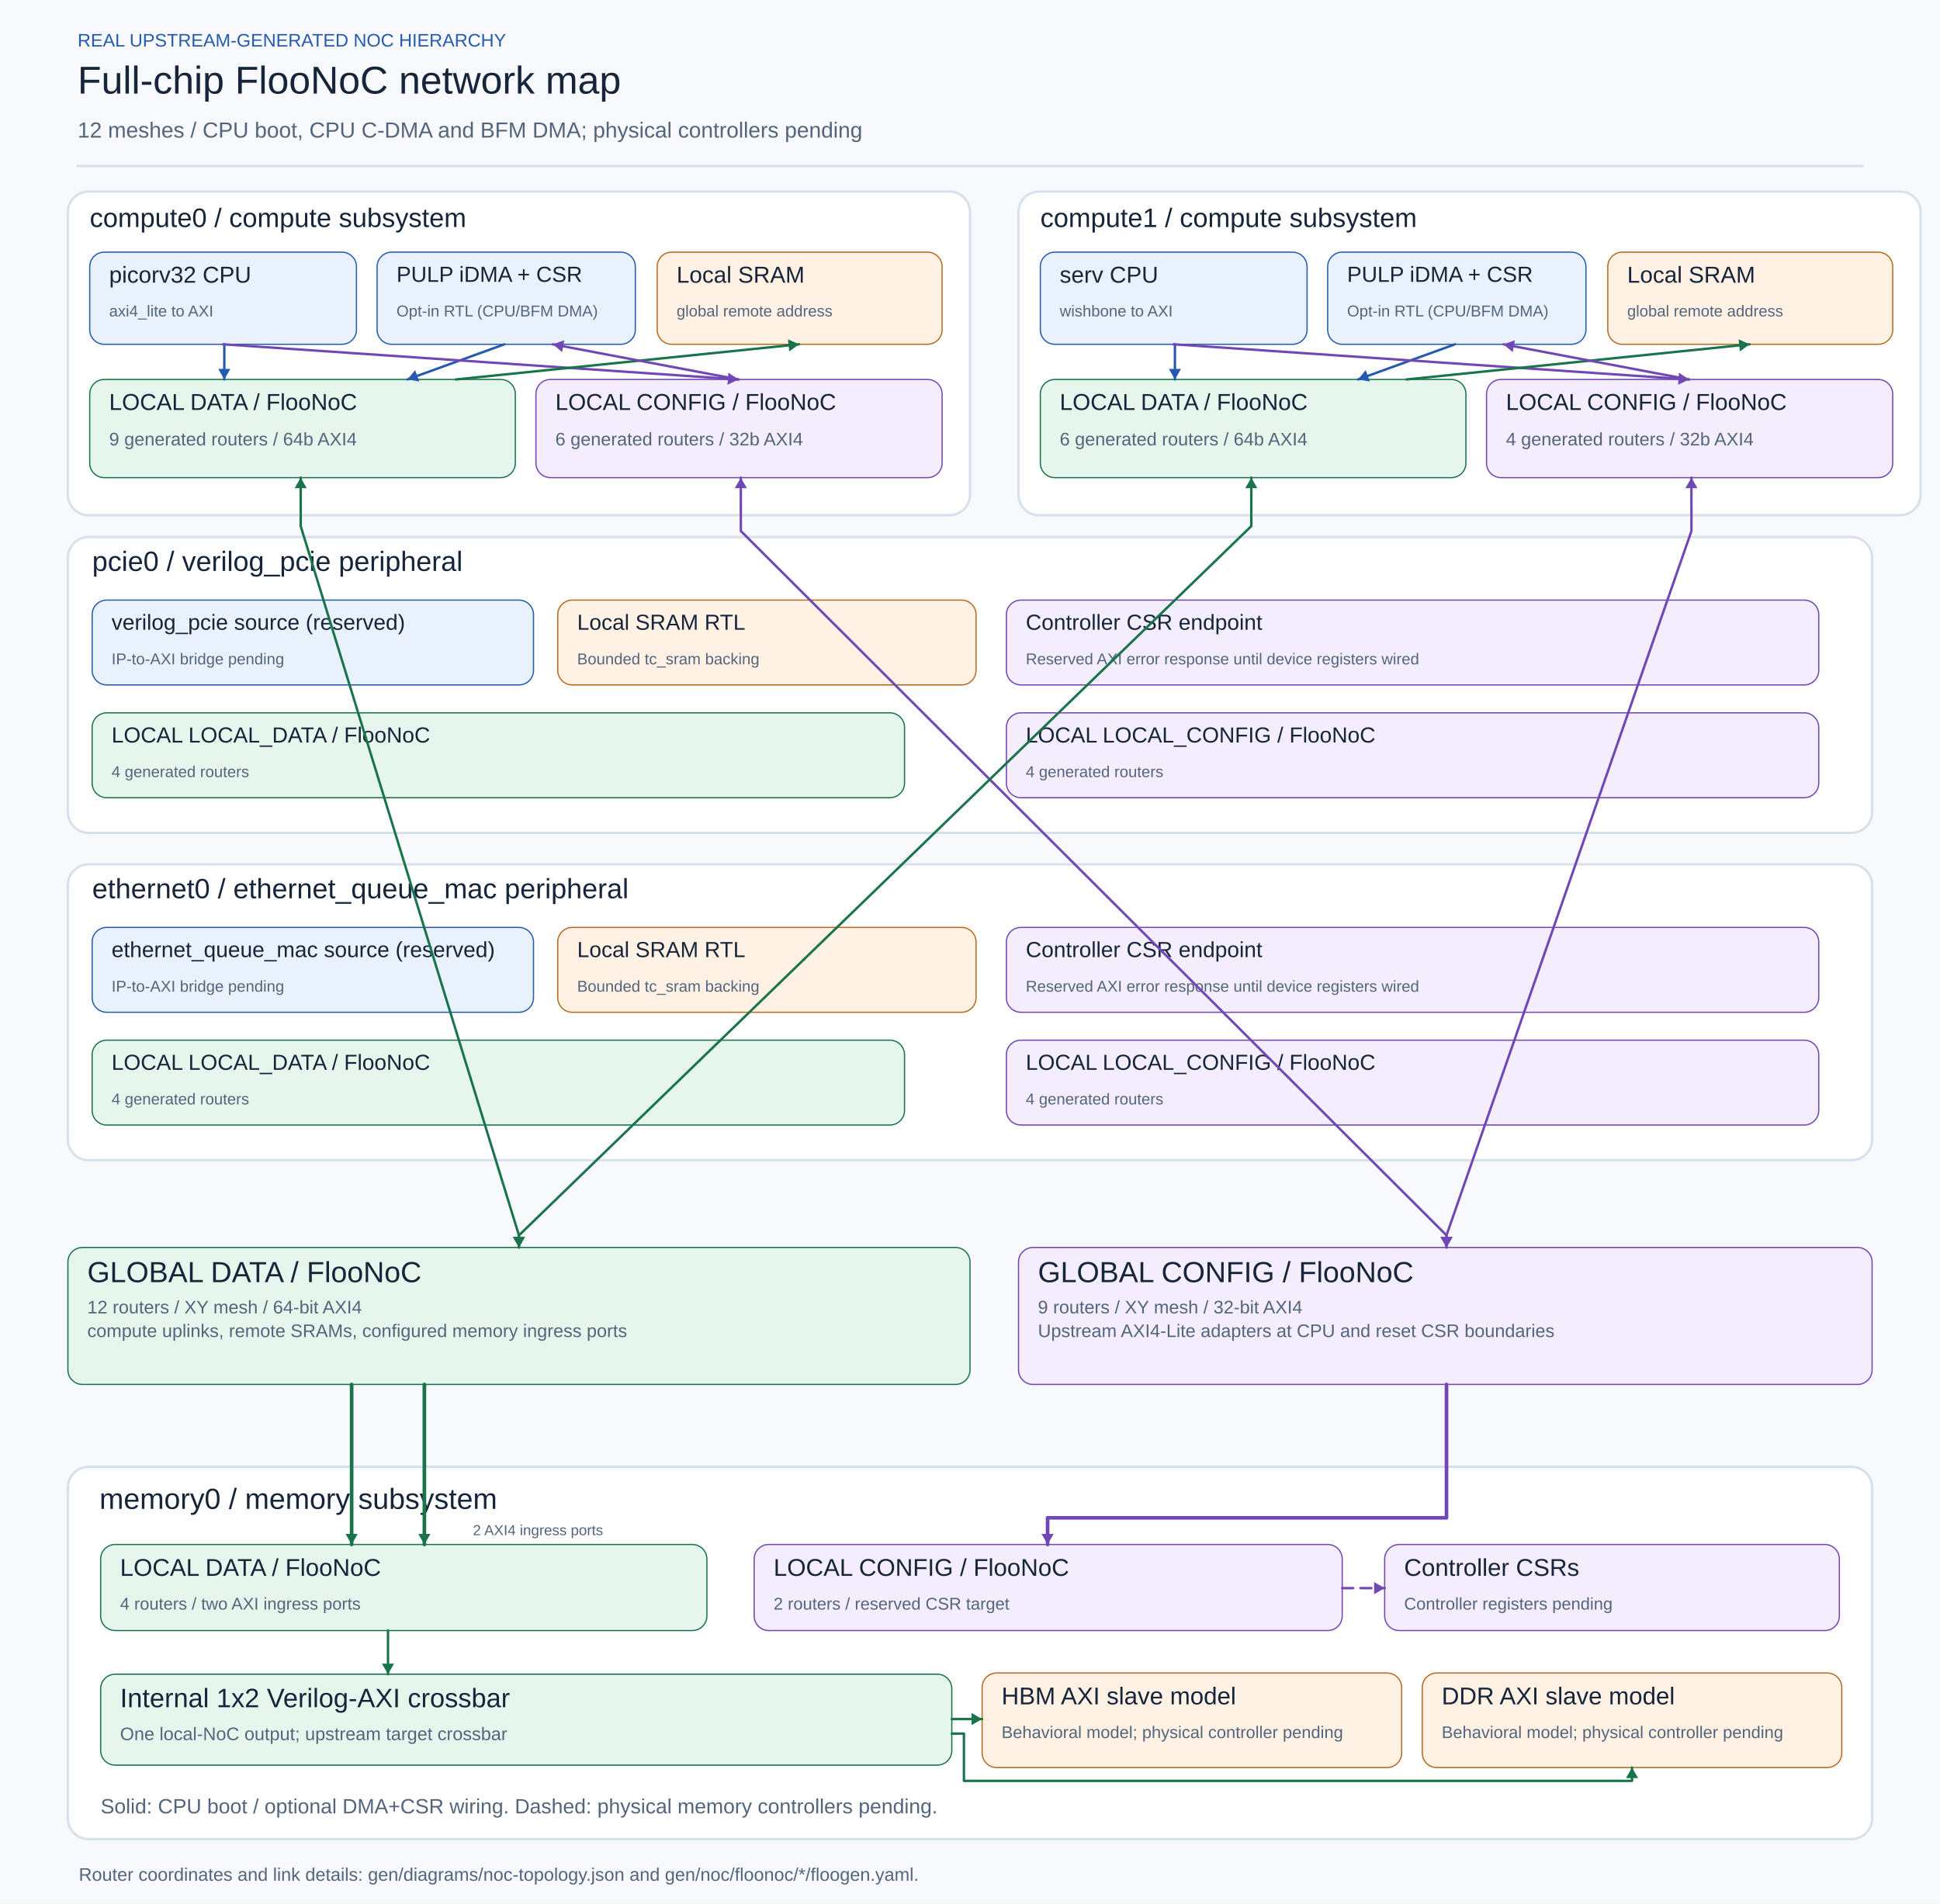
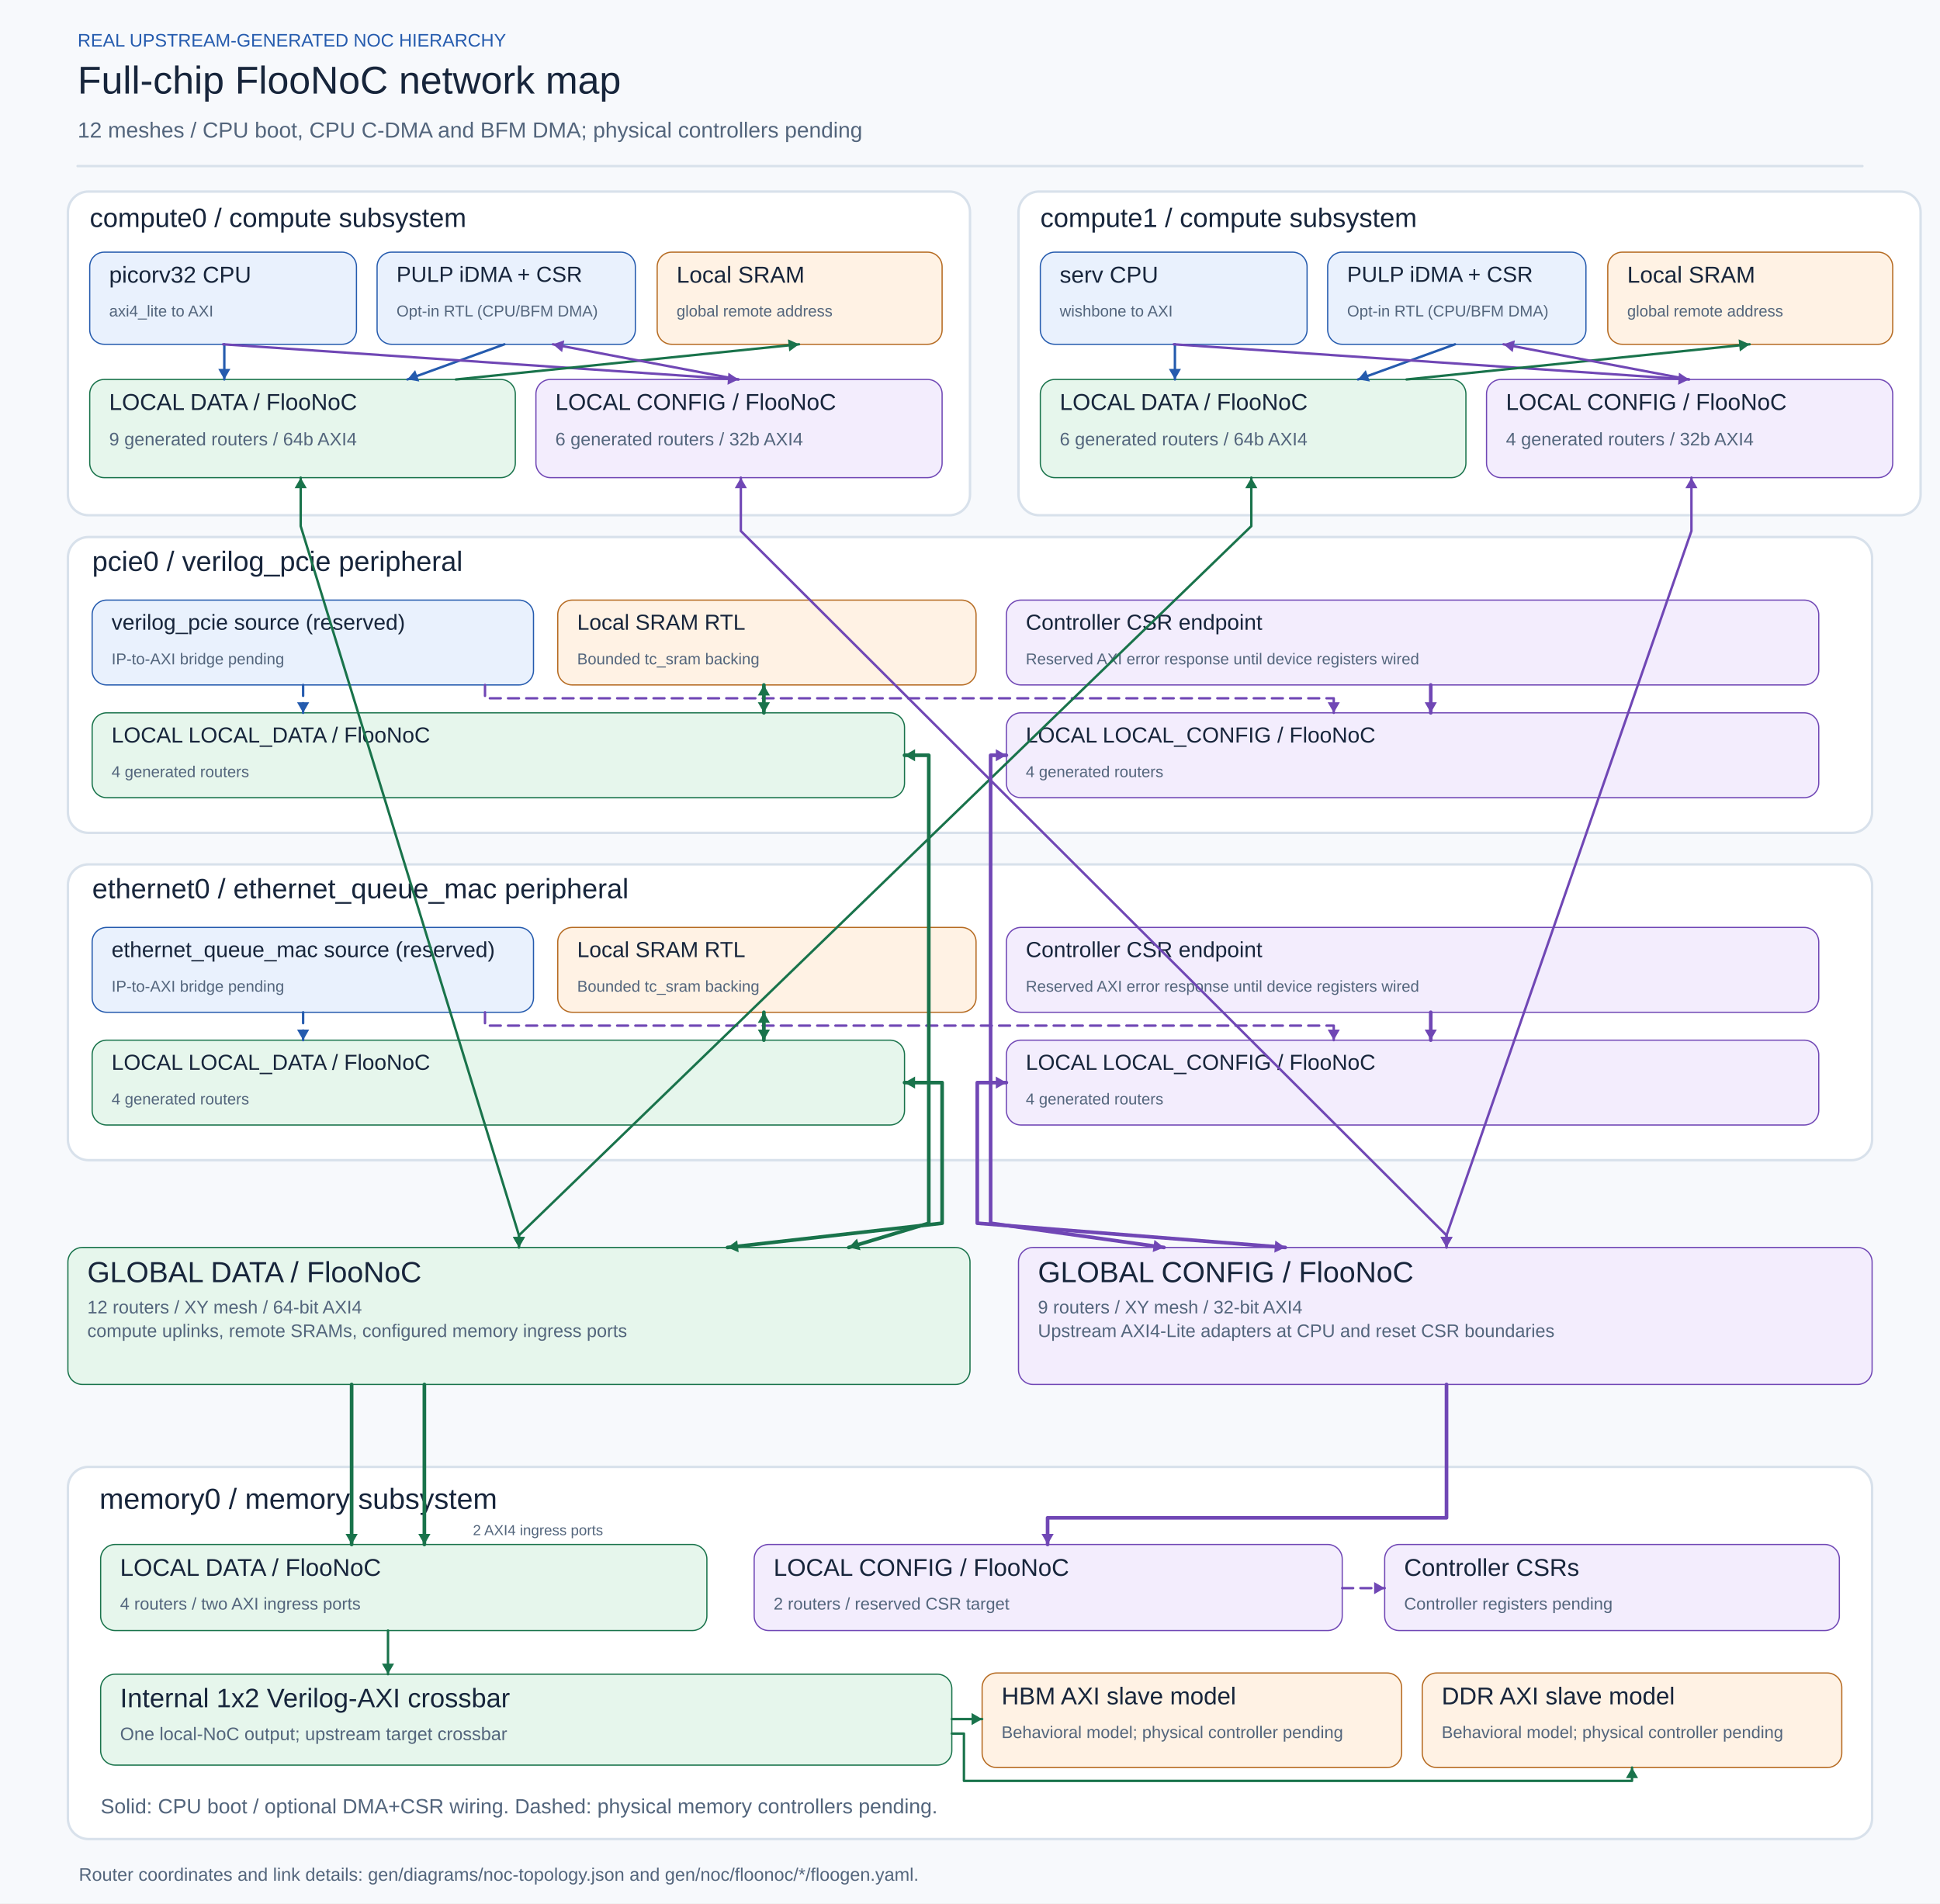
<svg xmlns="http://www.w3.org/2000/svg" width="1600" height="1570" viewBox="0 0 1600 1570" role="img" aria-label="Generated two-dimensional SoC diagram">
  <rect width="1600" height="1570" fill="#F7F9FC" />
  <text x="64.0" y="28.0" font-size="15" font-family="Arial, Helvetica, sans-serif" fill="#255BAE" text-anchor="start" dominant-baseline="hanging">REAL UPSTREAM-GENERATED NOC HIERARCHY</text>
  <text x="64.0" y="55.0" font-size="32" font-family="Arial, Helvetica, sans-serif" fill="#17253B" text-anchor="start" dominant-baseline="hanging">Full-chip FlooNoC network map</text>
  <text x="64.0" y="101.0" font-size="18" font-family="Arial, Helvetica, sans-serif" fill="#53657C" text-anchor="start" dominant-baseline="hanging">12 meshes / CPU boot, CPU C-DMA and BFM DMA; physical controllers pending</text>
  <polyline points="64.0,137.0 1536.0,137.0" fill="none" stroke="#D8E1EB" stroke-width="2" stroke-linecap="round" stroke-linejoin="round" />
  <rect x="56.0" y="158.0" width="744.0" height="267.0" rx="17.0" fill="#FFFFFF" stroke="#D8E1EB" stroke-width="2" />
  <text x="74.0" y="172.0" font-size="22" font-family="Arial, Helvetica, sans-serif" fill="#17253B" text-anchor="start" dominant-baseline="hanging">compute0 / compute subsystem</text>
  <rect x="74.0" y="208.0" width="220.0" height="76.0" rx="12.0" fill="#E9F1FD" stroke="#255BAE" stroke-width="1" />
  <text x="90.0" y="220.0" font-size="19" font-family="Arial, Helvetica, sans-serif" fill="#17253B" text-anchor="start" dominant-baseline="hanging">picorv32 CPU</text>
  <text x="90.0" y="252.0" font-size="13" font-family="Arial, Helvetica, sans-serif" fill="#53657C" text-anchor="start" dominant-baseline="hanging">axi4_lite to AXI</text>
  <rect x="311.0" y="208.0" width="213.0" height="76.0" rx="12.0" fill="#E9F1FD" stroke="#255BAE" stroke-width="1" />
  <text x="327.0" y="220.0" font-size="18" font-family="Arial, Helvetica, sans-serif" fill="#17253B" text-anchor="start" dominant-baseline="hanging">PULP iDMA + CSR</text>
  <text x="327.0" y="252.0" font-size="13" font-family="Arial, Helvetica, sans-serif" fill="#53657C" text-anchor="start" dominant-baseline="hanging">Opt-in RTL (CPU/BFM DMA)</text>
  <rect x="542.0" y="208.0" width="235.0" height="76.0" rx="12.0" fill="#FFF2E4" stroke="#B66B22" stroke-width="1" />
  <text x="558.0" y="220.0" font-size="19" font-family="Arial, Helvetica, sans-serif" fill="#17253B" text-anchor="start" dominant-baseline="hanging">Local SRAM</text>
  <text x="558.0" y="252.0" font-size="13" font-family="Arial, Helvetica, sans-serif" fill="#53657C" text-anchor="start" dominant-baseline="hanging">global remote address</text>
  <rect x="74.0" y="313.0" width="351.0" height="81.0" rx="12.0" fill="#E6F6EC" stroke="#19734B" stroke-width="1" />
  <text x="90.0" y="325.0" font-size="19" font-family="Arial, Helvetica, sans-serif" fill="#17253B" text-anchor="start" dominant-baseline="hanging">LOCAL DATA  /  FlooNoC</text>
  <text x="90.0" y="357.0" font-size="15" font-family="Arial, Helvetica, sans-serif" fill="#53657C" text-anchor="start" dominant-baseline="hanging">9 generated routers / 64b AXI4</text>
  <rect x="442.0" y="313.0" width="335.0" height="81.0" rx="12.0" fill="#F3EDFD" stroke="#7047B5" stroke-width="1" />
  <text x="458.0" y="325.0" font-size="19" font-family="Arial, Helvetica, sans-serif" fill="#17253B" text-anchor="start" dominant-baseline="hanging">LOCAL CONFIG  /  FlooNoC</text>
  <text x="458.0" y="357.0" font-size="15" font-family="Arial, Helvetica, sans-serif" fill="#53657C" text-anchor="start" dominant-baseline="hanging">6 generated routers / 32b AXI4</text>
  <polyline points="185.0,284.0 185.0,313.0" fill="none" stroke="#255BAE" stroke-width="2" stroke-linecap="round" stroke-linejoin="round" />
  <polygon points="185.0,313.0 180.0,304.3 190.0,304.3" fill="#255BAE" />
  <polyline points="416.0,284.0 336.0,313.0" fill="none" stroke="#255BAE" stroke-width="2" stroke-linecap="round" stroke-linejoin="round" />
  <polygon points="336.0,313.0 342.4,305.3 345.8,314.7" fill="#255BAE" />
  <polyline points="184.0,284.0 609.0,313.0" fill="none" stroke="#7047B5" stroke-width="2" stroke-linecap="round" stroke-linejoin="round" />
  <polygon points="609.0,313.0 600.0,317.4 600.7,307.4" fill="#7047B5" />
  <polyline points="376.0,313.0 659.0,284.0" fill="none" stroke="#19734B" stroke-width="2" stroke-linecap="round" stroke-linejoin="round" />
  <polygon points="659.0,284.0 650.9,289.9 649.9,279.9" fill="#19734B" />
  <polyline points="609.0,313.0 456.0,284.0" fill="none" stroke="#7047B5" stroke-width="2" stroke-linecap="round" stroke-linejoin="round" />
  <polygon points="456.0,284.0 465.4,280.7 463.6,290.5" fill="#7047B5" />
  <rect x="840.0" y="158.0" width="744.0" height="267.0" rx="17.0" fill="#FFFFFF" stroke="#D8E1EB" stroke-width="2" />
  <text x="858.0" y="172.0" font-size="22" font-family="Arial, Helvetica, sans-serif" fill="#17253B" text-anchor="start" dominant-baseline="hanging">compute1 / compute subsystem</text>
  <rect x="858.0" y="208.0" width="220.0" height="76.0" rx="12.0" fill="#E9F1FD" stroke="#255BAE" stroke-width="1" />
  <text x="874.0" y="220.0" font-size="19" font-family="Arial, Helvetica, sans-serif" fill="#17253B" text-anchor="start" dominant-baseline="hanging">serv CPU</text>
  <text x="874.0" y="252.0" font-size="13" font-family="Arial, Helvetica, sans-serif" fill="#53657C" text-anchor="start" dominant-baseline="hanging">wishbone to AXI</text>
  <rect x="1095.0" y="208.0" width="213.0" height="76.0" rx="12.0" fill="#E9F1FD" stroke="#255BAE" stroke-width="1" />
  <text x="1111.0" y="220.0" font-size="18" font-family="Arial, Helvetica, sans-serif" fill="#17253B" text-anchor="start" dominant-baseline="hanging">PULP iDMA + CSR</text>
  <text x="1111.0" y="252.0" font-size="13" font-family="Arial, Helvetica, sans-serif" fill="#53657C" text-anchor="start" dominant-baseline="hanging">Opt-in RTL (CPU/BFM DMA)</text>
  <rect x="1326.0" y="208.0" width="235.0" height="76.0" rx="12.0" fill="#FFF2E4" stroke="#B66B22" stroke-width="1" />
  <text x="1342.0" y="220.0" font-size="19" font-family="Arial, Helvetica, sans-serif" fill="#17253B" text-anchor="start" dominant-baseline="hanging">Local SRAM</text>
  <text x="1342.0" y="252.0" font-size="13" font-family="Arial, Helvetica, sans-serif" fill="#53657C" text-anchor="start" dominant-baseline="hanging">global remote address</text>
  <rect x="858.0" y="313.0" width="351.0" height="81.0" rx="12.0" fill="#E6F6EC" stroke="#19734B" stroke-width="1" />
  <text x="874.0" y="325.0" font-size="19" font-family="Arial, Helvetica, sans-serif" fill="#17253B" text-anchor="start" dominant-baseline="hanging">LOCAL DATA  /  FlooNoC</text>
  <text x="874.0" y="357.0" font-size="15" font-family="Arial, Helvetica, sans-serif" fill="#53657C" text-anchor="start" dominant-baseline="hanging">6 generated routers / 64b AXI4</text>
  <rect x="1226.0" y="313.0" width="335.0" height="81.0" rx="12.0" fill="#F3EDFD" stroke="#7047B5" stroke-width="1" />
  <text x="1242.0" y="325.0" font-size="19" font-family="Arial, Helvetica, sans-serif" fill="#17253B" text-anchor="start" dominant-baseline="hanging">LOCAL CONFIG  /  FlooNoC</text>
  <text x="1242.0" y="357.0" font-size="15" font-family="Arial, Helvetica, sans-serif" fill="#53657C" text-anchor="start" dominant-baseline="hanging">4 generated routers / 32b AXI4</text>
  <polyline points="969.0,284.0 969.0,313.0" fill="none" stroke="#255BAE" stroke-width="2" stroke-linecap="round" stroke-linejoin="round" />
  <polygon points="969.0,313.0 964.0,304.3 974.0,304.3" fill="#255BAE" />
  <polyline points="1200.0,284.0 1120.0,313.0" fill="none" stroke="#255BAE" stroke-width="2" stroke-linecap="round" stroke-linejoin="round" />
  <polygon points="1120.0,313.0 1126.4,305.3 1129.8,314.7" fill="#255BAE" />
  <polyline points="968.0,284.0 1393.0,313.0" fill="none" stroke="#7047B5" stroke-width="2" stroke-linecap="round" stroke-linejoin="round" />
  <polygon points="1393.0,313.0 1384.0,317.4 1384.7,307.4" fill="#7047B5" />
  <polyline points="1160.0,313.0 1443.0,284.0" fill="none" stroke="#19734B" stroke-width="2" stroke-linecap="round" stroke-linejoin="round" />
  <polygon points="1443.0,284.0 1434.9,289.9 1433.9,279.9" fill="#19734B" />
  <polyline points="1393.0,313.0 1240.0,284.0" fill="none" stroke="#7047B5" stroke-width="2" stroke-linecap="round" stroke-linejoin="round" />
  <polygon points="1240.0,284.0 1249.4,280.7 1247.6,290.5" fill="#7047B5" />
  <rect x="56.0" y="443.0" width="1488.0" height="244.0" rx="17.0" fill="#FFFFFF" stroke="#D8E1EB" stroke-width="2" />
  <text x="76.0" y="455.0" font-size="23" font-family="Arial, Helvetica, sans-serif" fill="#17253B" text-anchor="start" dominant-baseline="hanging">pcie0 / verilog_pcie peripheral</text>
  <rect x="76.0" y="495.0" width="364.0" height="70.0" rx="12.0" fill="#E9F1FD" stroke="#255BAE" stroke-width="1" />
  <text x="92.0" y="507.0" font-size="18" font-family="Arial, Helvetica, sans-serif" fill="#17253B" text-anchor="start" dominant-baseline="hanging">verilog_pcie source (reserved)</text>
  <text x="92.0" y="539.0" font-size="13" font-family="Arial, Helvetica, sans-serif" fill="#53657C" text-anchor="start" dominant-baseline="hanging">IP-to-AXI bridge pending</text>
  <rect x="460.0" y="495.0" width="345.0" height="70.0" rx="12.0" fill="#FFF2E4" stroke="#B66B22" stroke-width="1" />
  <text x="476.0" y="507.0" font-size="18" font-family="Arial, Helvetica, sans-serif" fill="#17253B" text-anchor="start" dominant-baseline="hanging">Local SRAM RTL</text>
  <text x="476.0" y="539.0" font-size="13" font-family="Arial, Helvetica, sans-serif" fill="#53657C" text-anchor="start" dominant-baseline="hanging">Bounded tc_sram backing</text>
  <rect x="830.0" y="495.0" width="670.0" height="70.0" rx="12.0" fill="#F3EDFD" stroke="#7047B5" stroke-width="1" />
  <text x="846.0" y="507.0" font-size="18" font-family="Arial, Helvetica, sans-serif" fill="#17253B" text-anchor="start" dominant-baseline="hanging">Controller CSR endpoint</text>
  <text x="846.0" y="539.0" font-size="13" font-family="Arial, Helvetica, sans-serif" fill="#53657C" text-anchor="start" dominant-baseline="hanging">Reserved AXI error response until device registers wired</text>
  <rect x="76.0" y="588.0" width="670.0" height="70.0" rx="12.0" fill="#E6F6EC" stroke="#19734B" stroke-width="1" />
  <text x="92.0" y="600.0" font-size="18" font-family="Arial, Helvetica, sans-serif" fill="#17253B" text-anchor="start" dominant-baseline="hanging">LOCAL LOCAL_DATA / FlooNoC</text>
  <text x="92.0" y="632.0" font-size="13" font-family="Arial, Helvetica, sans-serif" fill="#53657C" text-anchor="start" dominant-baseline="hanging">4 generated routers</text>
  <rect x="830.0" y="588.0" width="670.0" height="70.0" rx="12.0" fill="#F3EDFD" stroke="#7047B5" stroke-width="1" />
  <text x="846.0" y="600.0" font-size="18" font-family="Arial, Helvetica, sans-serif" fill="#17253B" text-anchor="start" dominant-baseline="hanging">LOCAL LOCAL_CONFIG / FlooNoC</text>
  <text x="846.0" y="632.0" font-size="13" font-family="Arial, Helvetica, sans-serif" fill="#53657C" text-anchor="start" dominant-baseline="hanging">4 generated routers</text>
+   <polyline points="250.0,565.0 250.0,588.0" fill="none" stroke="#255BAE" stroke-width="2" stroke-linecap="round" stroke-linejoin="round" stroke-dasharray="9 6" />
+   <polygon points="250.0,588.0 245.0,579.3 255.0,579.3" fill="#255BAE" />
+   <polyline points="400.0,565.0 400.0,576.0 1100.0,576.0 1100.0,588.0" fill="none" stroke="#7047B5" stroke-width="2" stroke-linecap="round" stroke-linejoin="round" stroke-dasharray="9 6" />
+   <polygon points="1100.0,588.0 1095.0,579.3 1105.0,579.3" fill="#7047B5" />
+   <polyline points="630.0,565.0 630.0,588.0" fill="none" stroke="#19734B" stroke-width="3" stroke-linecap="round" stroke-linejoin="round" />
+   <polygon points="630.0,588.0 625.0,579.3 635.0,579.3" fill="#19734B" />
+   <polygon points="630.0,565.0 635.0,573.7 625.0,573.7" fill="#19734B" />
+   <polyline points="1180.0,565.0 1180.0,588.0" fill="none" stroke="#7047B5" stroke-width="3" stroke-linecap="round" stroke-linejoin="round" />
+   <polygon points="1180.0,588.0 1175.0,579.3 1185.0,579.3" fill="#7047B5" />
  <rect x="56.0" y="713.0" width="1488.0" height="244.0" rx="17.0" fill="#FFFFFF" stroke="#D8E1EB" stroke-width="2" />
  <text x="76.0" y="725.0" font-size="23" font-family="Arial, Helvetica, sans-serif" fill="#17253B" text-anchor="start" dominant-baseline="hanging">ethernet0 / ethernet_queue_mac peripheral</text>
  <rect x="76.0" y="765.0" width="364.0" height="70.0" rx="12.0" fill="#E9F1FD" stroke="#255BAE" stroke-width="1" />
  <text x="92.0" y="777.0" font-size="18" font-family="Arial, Helvetica, sans-serif" fill="#17253B" text-anchor="start" dominant-baseline="hanging">ethernet_queue_mac source (reserved)</text>
  <text x="92.0" y="809.0" font-size="13" font-family="Arial, Helvetica, sans-serif" fill="#53657C" text-anchor="start" dominant-baseline="hanging">IP-to-AXI bridge pending</text>
  <rect x="460.0" y="765.0" width="345.0" height="70.0" rx="12.0" fill="#FFF2E4" stroke="#B66B22" stroke-width="1" />
  <text x="476.0" y="777.0" font-size="18" font-family="Arial, Helvetica, sans-serif" fill="#17253B" text-anchor="start" dominant-baseline="hanging">Local SRAM RTL</text>
  <text x="476.0" y="809.0" font-size="13" font-family="Arial, Helvetica, sans-serif" fill="#53657C" text-anchor="start" dominant-baseline="hanging">Bounded tc_sram backing</text>
  <rect x="830.0" y="765.0" width="670.0" height="70.0" rx="12.0" fill="#F3EDFD" stroke="#7047B5" stroke-width="1" />
  <text x="846.0" y="777.0" font-size="18" font-family="Arial, Helvetica, sans-serif" fill="#17253B" text-anchor="start" dominant-baseline="hanging">Controller CSR endpoint</text>
  <text x="846.0" y="809.0" font-size="13" font-family="Arial, Helvetica, sans-serif" fill="#53657C" text-anchor="start" dominant-baseline="hanging">Reserved AXI error response until device registers wired</text>
  <rect x="76.0" y="858.0" width="670.0" height="70.0" rx="12.0" fill="#E6F6EC" stroke="#19734B" stroke-width="1" />
  <text x="92.0" y="870.0" font-size="18" font-family="Arial, Helvetica, sans-serif" fill="#17253B" text-anchor="start" dominant-baseline="hanging">LOCAL LOCAL_DATA / FlooNoC</text>
  <text x="92.0" y="902.0" font-size="13" font-family="Arial, Helvetica, sans-serif" fill="#53657C" text-anchor="start" dominant-baseline="hanging">4 generated routers</text>
  <rect x="830.0" y="858.0" width="670.0" height="70.0" rx="12.0" fill="#F3EDFD" stroke="#7047B5" stroke-width="1" />
  <text x="846.0" y="870.0" font-size="18" font-family="Arial, Helvetica, sans-serif" fill="#17253B" text-anchor="start" dominant-baseline="hanging">LOCAL LOCAL_CONFIG / FlooNoC</text>
  <text x="846.0" y="902.0" font-size="13" font-family="Arial, Helvetica, sans-serif" fill="#53657C" text-anchor="start" dominant-baseline="hanging">4 generated routers</text>
+   <polyline points="250.0,835.0 250.0,858.0" fill="none" stroke="#255BAE" stroke-width="2" stroke-linecap="round" stroke-linejoin="round" stroke-dasharray="9 6" />
+   <polygon points="250.0,858.0 245.0,849.3 255.0,849.3" fill="#255BAE" />
+   <polyline points="400.0,835.0 400.0,846.0 1100.0,846.0 1100.0,858.0" fill="none" stroke="#7047B5" stroke-width="2" stroke-linecap="round" stroke-linejoin="round" stroke-dasharray="9 6" />
+   <polygon points="1100.0,858.0 1095.0,849.3 1105.0,849.3" fill="#7047B5" />
+   <polyline points="630.0,835.0 630.0,858.0" fill="none" stroke="#19734B" stroke-width="3" stroke-linecap="round" stroke-linejoin="round" />
+   <polygon points="630.0,858.0 625.0,849.3 635.0,849.3" fill="#19734B" />
+   <polygon points="630.0,835.0 635.0,843.7 625.0,843.7" fill="#19734B" />
+   <polyline points="1180.0,835.0 1180.0,858.0" fill="none" stroke="#7047B5" stroke-width="3" stroke-linecap="round" stroke-linejoin="round" />
+   <polygon points="1180.0,858.0 1175.0,849.3 1185.0,849.3" fill="#7047B5" />
  <rect x="56.0" y="1029.0" width="744.0" height="113.0" rx="12.0" fill="#E6F6EC" stroke="#19734B" stroke-width="1" />
  <text x="72.0" y="1041.0" font-size="24" font-family="Arial, Helvetica, sans-serif" fill="#17253B" text-anchor="start" dominant-baseline="hanging">GLOBAL DATA / FlooNoC</text>
  <text x="72.0" y="1073.0" font-size="15" font-family="Arial, Helvetica, sans-serif" fill="#53657C" text-anchor="start" dominant-baseline="hanging">12 routers / XY mesh / 64-bit AXI4</text>
  <text x="72.0" y="1092.5" font-size="15" font-family="Arial, Helvetica, sans-serif" fill="#53657C" text-anchor="start" dominant-baseline="hanging">compute uplinks, remote SRAMs, configured memory ingress ports</text>
  <rect x="840.0" y="1029.0" width="704.0" height="113.0" rx="12.0" fill="#F3EDFD" stroke="#7047B5" stroke-width="1" />
  <text x="856.0" y="1041.0" font-size="24" font-family="Arial, Helvetica, sans-serif" fill="#17253B" text-anchor="start" dominant-baseline="hanging">GLOBAL CONFIG / FlooNoC</text>
  <text x="856.0" y="1073.0" font-size="15" font-family="Arial, Helvetica, sans-serif" fill="#53657C" text-anchor="start" dominant-baseline="hanging">9 routers / XY mesh / 32-bit AXI4</text>
  <text x="856.0" y="1092.5" font-size="15" font-family="Arial, Helvetica, sans-serif" fill="#53657C" text-anchor="start" dominant-baseline="hanging">Upstream AXI4-Lite adapters at CPU and reset CSR boundaries</text>
  <polyline points="248.0,394.0 248.0,434.0 428.0,1019.0 428.0,1029.0" fill="none" stroke="#19734B" stroke-width="2" stroke-linecap="round" stroke-linejoin="round" />
  <polygon points="428.0,1029.0 423.0,1020.3 433.0,1020.3" fill="#19734B" />
  <polygon points="248.0,394.0 253.0,402.7 243.0,402.7" fill="#19734B" />
  <polyline points="611.0,394.0 611.0,438.0 1193.0,1019.0 1193.0,1029.0" fill="none" stroke="#7047B5" stroke-width="2" stroke-linecap="round" stroke-linejoin="round" />
  <polygon points="1193.0,1029.0 1188.0,1020.3 1198.0,1020.3" fill="#7047B5" />
  <polygon points="611.0,394.0 616.0,402.7 606.0,402.7" fill="#7047B5" />
  <polyline points="1032.0,394.0 1032.0,434.0 428.0,1019.0 428.0,1029.0" fill="none" stroke="#19734B" stroke-width="2" stroke-linecap="round" stroke-linejoin="round" />
  <polygon points="428.0,1029.0 423.0,1020.3 433.0,1020.3" fill="#19734B" />
  <polygon points="1032.0,394.0 1037.0,402.7 1027.0,402.7" fill="#19734B" />
  <polyline points="1395.0,394.0 1395.0,438.0 1193.0,1019.0 1193.0,1029.0" fill="none" stroke="#7047B5" stroke-width="2" stroke-linecap="round" stroke-linejoin="round" />
  <polygon points="1193.0,1029.0 1188.0,1020.3 1198.0,1020.3" fill="#7047B5" />
  <polygon points="1395.0,394.0 1400.0,402.7 1390.0,402.7" fill="#7047B5" />
+   <polyline points="746.0,623.0 766.0,623.0 766.0,1009.0 700.0,1029.0" fill="none" stroke="#19734B" stroke-width="3" stroke-linecap="round" stroke-linejoin="round" />
+   <polygon points="700.0,1029.0 706.8,1021.7 709.7,1031.3" fill="#19734B" />
+   <polygon points="746.0,623.0 754.7,618.0 754.7,628.0" fill="#19734B" />
+   <polyline points="830.0,623.0 817.0,623.0 817.0,1009.0 960.0,1029.0" fill="none" stroke="#7047B5" stroke-width="3" stroke-linecap="round" stroke-linejoin="round" />
+   <polygon points="960.0,1029.0 950.7,1032.8 952.1,1022.8" fill="#7047B5" />
+   <polygon points="830.0,623.0 821.3,628.0 821.3,618.0" fill="#7047B5" />
+   <polyline points="746.0,893.0 777.0,893.0 777.0,1009.0 600.0,1029.0" fill="none" stroke="#19734B" stroke-width="3" stroke-linecap="round" stroke-linejoin="round" />
+   <polygon points="600.0,1029.0 608.0,1023.1 609.2,1033.0" fill="#19734B" />
+   <polygon points="746.0,893.0 754.7,888.0 754.7,898.0" fill="#19734B" />
+   <polyline points="830.0,893.0 806.0,893.0 806.0,1009.0 1060.0,1029.0" fill="none" stroke="#7047B5" stroke-width="3" stroke-linecap="round" stroke-linejoin="round" />
+   <polygon points="1060.0,1029.0 1051.0,1033.3 1051.8,1023.3" fill="#7047B5" />
+   <polygon points="830.0,893.0 821.3,898.0 821.3,888.0" fill="#7047B5" />
  <rect x="56.0" y="1210.0" width="1488.0" height="307.0" rx="17.0" fill="#FFFFFF" stroke="#D8E1EB" stroke-width="2" />
  <text x="82.0" y="1228.0" font-size="24" font-family="Arial, Helvetica, sans-serif" fill="#17253B" text-anchor="start" dominant-baseline="hanging">memory0 / memory subsystem</text>
  <rect x="83.0" y="1274.0" width="500.0" height="71.0" rx="12.0" fill="#E6F6EC" stroke="#19734B" stroke-width="1" />
  <text x="99.0" y="1286.0" font-size="20" font-family="Arial, Helvetica, sans-serif" fill="#17253B" text-anchor="start" dominant-baseline="hanging">LOCAL DATA / FlooNoC</text>
  <text x="99.0" y="1318.0" font-size="14" font-family="Arial, Helvetica, sans-serif" fill="#53657C" text-anchor="start" dominant-baseline="hanging">4 routers / two AXI ingress ports</text>
  <rect x="622.0" y="1274.0" width="485.0" height="71.0" rx="12.0" fill="#F3EDFD" stroke="#7047B5" stroke-width="1" />
  <text x="638.0" y="1286.0" font-size="20" font-family="Arial, Helvetica, sans-serif" fill="#17253B" text-anchor="start" dominant-baseline="hanging">LOCAL CONFIG / FlooNoC</text>
  <text x="638.0" y="1318.0" font-size="14" font-family="Arial, Helvetica, sans-serif" fill="#53657C" text-anchor="start" dominant-baseline="hanging">2 routers / reserved CSR target</text>
  <rect x="1142.0" y="1274.0" width="375.0" height="71.0" rx="12.0" fill="#F3EDFD" stroke="#7047B5" stroke-width="1" />
  <text x="1158.0" y="1286.0" font-size="20" font-family="Arial, Helvetica, sans-serif" fill="#17253B" text-anchor="start" dominant-baseline="hanging">Controller CSRs</text>
  <text x="1158.0" y="1318.0" font-size="14" font-family="Arial, Helvetica, sans-serif" fill="#53657C" text-anchor="start" dominant-baseline="hanging">Controller registers pending</text>
  <polyline points="1107.0,1310.0 1142.0,1310.0" fill="none" stroke="#7047B5" stroke-width="2" stroke-linecap="round" stroke-linejoin="round" stroke-dasharray="9 6" />
  <polygon points="1142.0,1310.0 1133.3,1315.0 1133.3,1305.0" fill="#7047B5" />
  <rect x="83.0" y="1381.0" width="702.0" height="75.0" rx="12.0" fill="#E6F6EC" stroke="#19734B" stroke-width="1" />
  <text x="99.0" y="1393.0" font-size="22" font-family="Arial, Helvetica, sans-serif" fill="#17253B" text-anchor="start" dominant-baseline="hanging">Internal 1x2 Verilog-AXI crossbar</text>
  <text x="99.0" y="1425.0" font-size="15" font-family="Arial, Helvetica, sans-serif" fill="#53657C" text-anchor="start" dominant-baseline="hanging">One local-NoC output; upstream target crossbar</text>
  <rect x="810.0" y="1380.0" width="346.0" height="78.0" rx="12.0" fill="#FFF2E4" stroke="#B66B22" stroke-width="1" />
  <text x="826.0" y="1392.0" font-size="20" font-family="Arial, Helvetica, sans-serif" fill="#17253B" text-anchor="start" dominant-baseline="hanging">HBM AXI slave model</text>
  <text x="826.0" y="1424.0" font-size="14" font-family="Arial, Helvetica, sans-serif" fill="#53657C" text-anchor="start" dominant-baseline="hanging">Behavioral model; physical controller pending</text>
  <polyline points="785.0,1418.0 810.0,1418.0" fill="none" stroke="#19734B" stroke-width="2" stroke-linecap="round" stroke-linejoin="round" />
  <polygon points="810.0,1418.0 801.3,1423.0 801.3,1413.0" fill="#19734B" />
  <rect x="1173.0" y="1380.0" width="346.0" height="78.0" rx="12.0" fill="#FFF2E4" stroke="#B66B22" stroke-width="1" />
  <text x="1189.0" y="1392.0" font-size="20" font-family="Arial, Helvetica, sans-serif" fill="#17253B" text-anchor="start" dominant-baseline="hanging">DDR AXI slave model</text>
  <text x="1189.0" y="1424.0" font-size="14" font-family="Arial, Helvetica, sans-serif" fill="#53657C" text-anchor="start" dominant-baseline="hanging">Behavioral model; physical controller pending</text>
  <polyline points="785.0,1430.0 795.0,1430.0 795.0,1469.0 1346.0,1469.0 1346.0,1458.0" fill="none" stroke="#19734B" stroke-width="2" stroke-linecap="round" stroke-linejoin="round" />
  <polygon points="1346.0,1458.0 1351.0,1466.7 1341.0,1466.7" fill="#19734B" />
  <polyline points="290.0,1142.0 290.0,1274.0" fill="none" stroke="#19734B" stroke-width="3" stroke-linecap="round" stroke-linejoin="round" />
  <polygon points="290.0,1274.0 285.0,1265.3 295.0,1265.3" fill="#19734B" />
  <polyline points="350.0,1142.0 350.0,1274.0" fill="none" stroke="#19734B" stroke-width="3" stroke-linecap="round" stroke-linejoin="round" />
  <polygon points="350.0,1274.0 345.0,1265.3 355.0,1265.3" fill="#19734B" />
  <text x="390.0" y="1258.0" font-size="12" font-family="Arial, Helvetica, sans-serif" fill="#53657C" text-anchor="start" dominant-baseline="hanging">2 AXI4 ingress ports</text>
  <polyline points="1193.0,1142.0 1193.0,1252.0 864.0,1252.0 864.0,1274.0" fill="none" stroke="#7047B5" stroke-width="3" stroke-linecap="round" stroke-linejoin="round" />
  <polygon points="864.0,1274.0 859.0,1265.3 869.0,1265.3" fill="#7047B5" />
  <polyline points="320.0,1345.0 320.0,1381.0" fill="none" stroke="#19734B" stroke-width="2" stroke-linecap="round" stroke-linejoin="round" />
  <polygon points="320.0,1381.0 315.0,1372.3 325.0,1372.3" fill="#19734B" />
  <text x="83.0" y="1484.0" font-size="17" font-family="Arial, Helvetica, sans-serif" fill="#53657C" text-anchor="start" dominant-baseline="hanging">Solid: CPU boot / optional DMA+CSR wiring. Dashed: physical memory controllers pending.</text>
  <text x="65.0" y="1541.0" font-size="15" font-family="Arial, Helvetica, sans-serif" fill="#53657C" text-anchor="start" dominant-baseline="hanging">Router coordinates and link details: gen/diagrams/noc-topology.json and gen/noc/floonoc/*/floogen.yaml.</text>
</svg>
